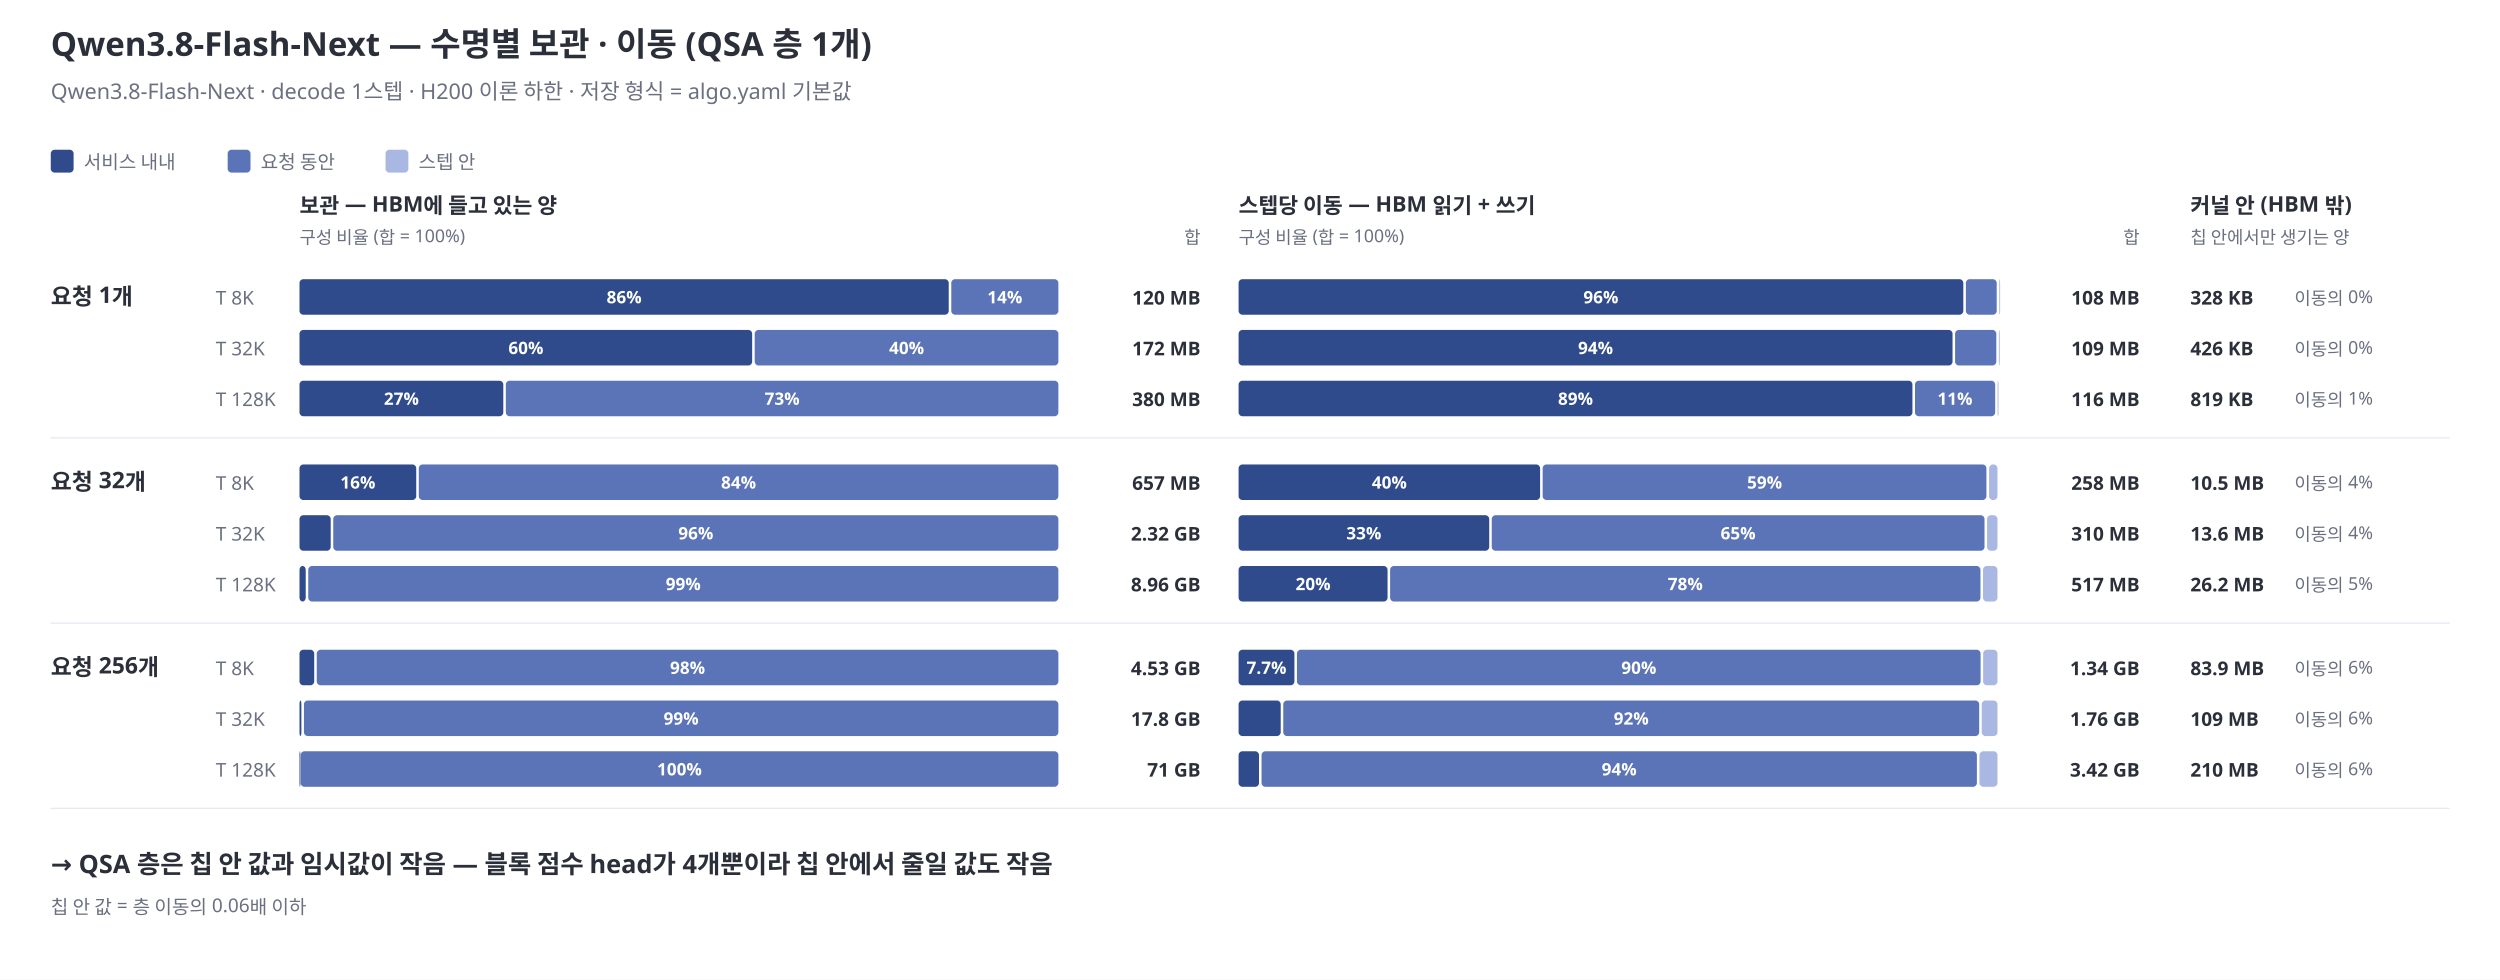
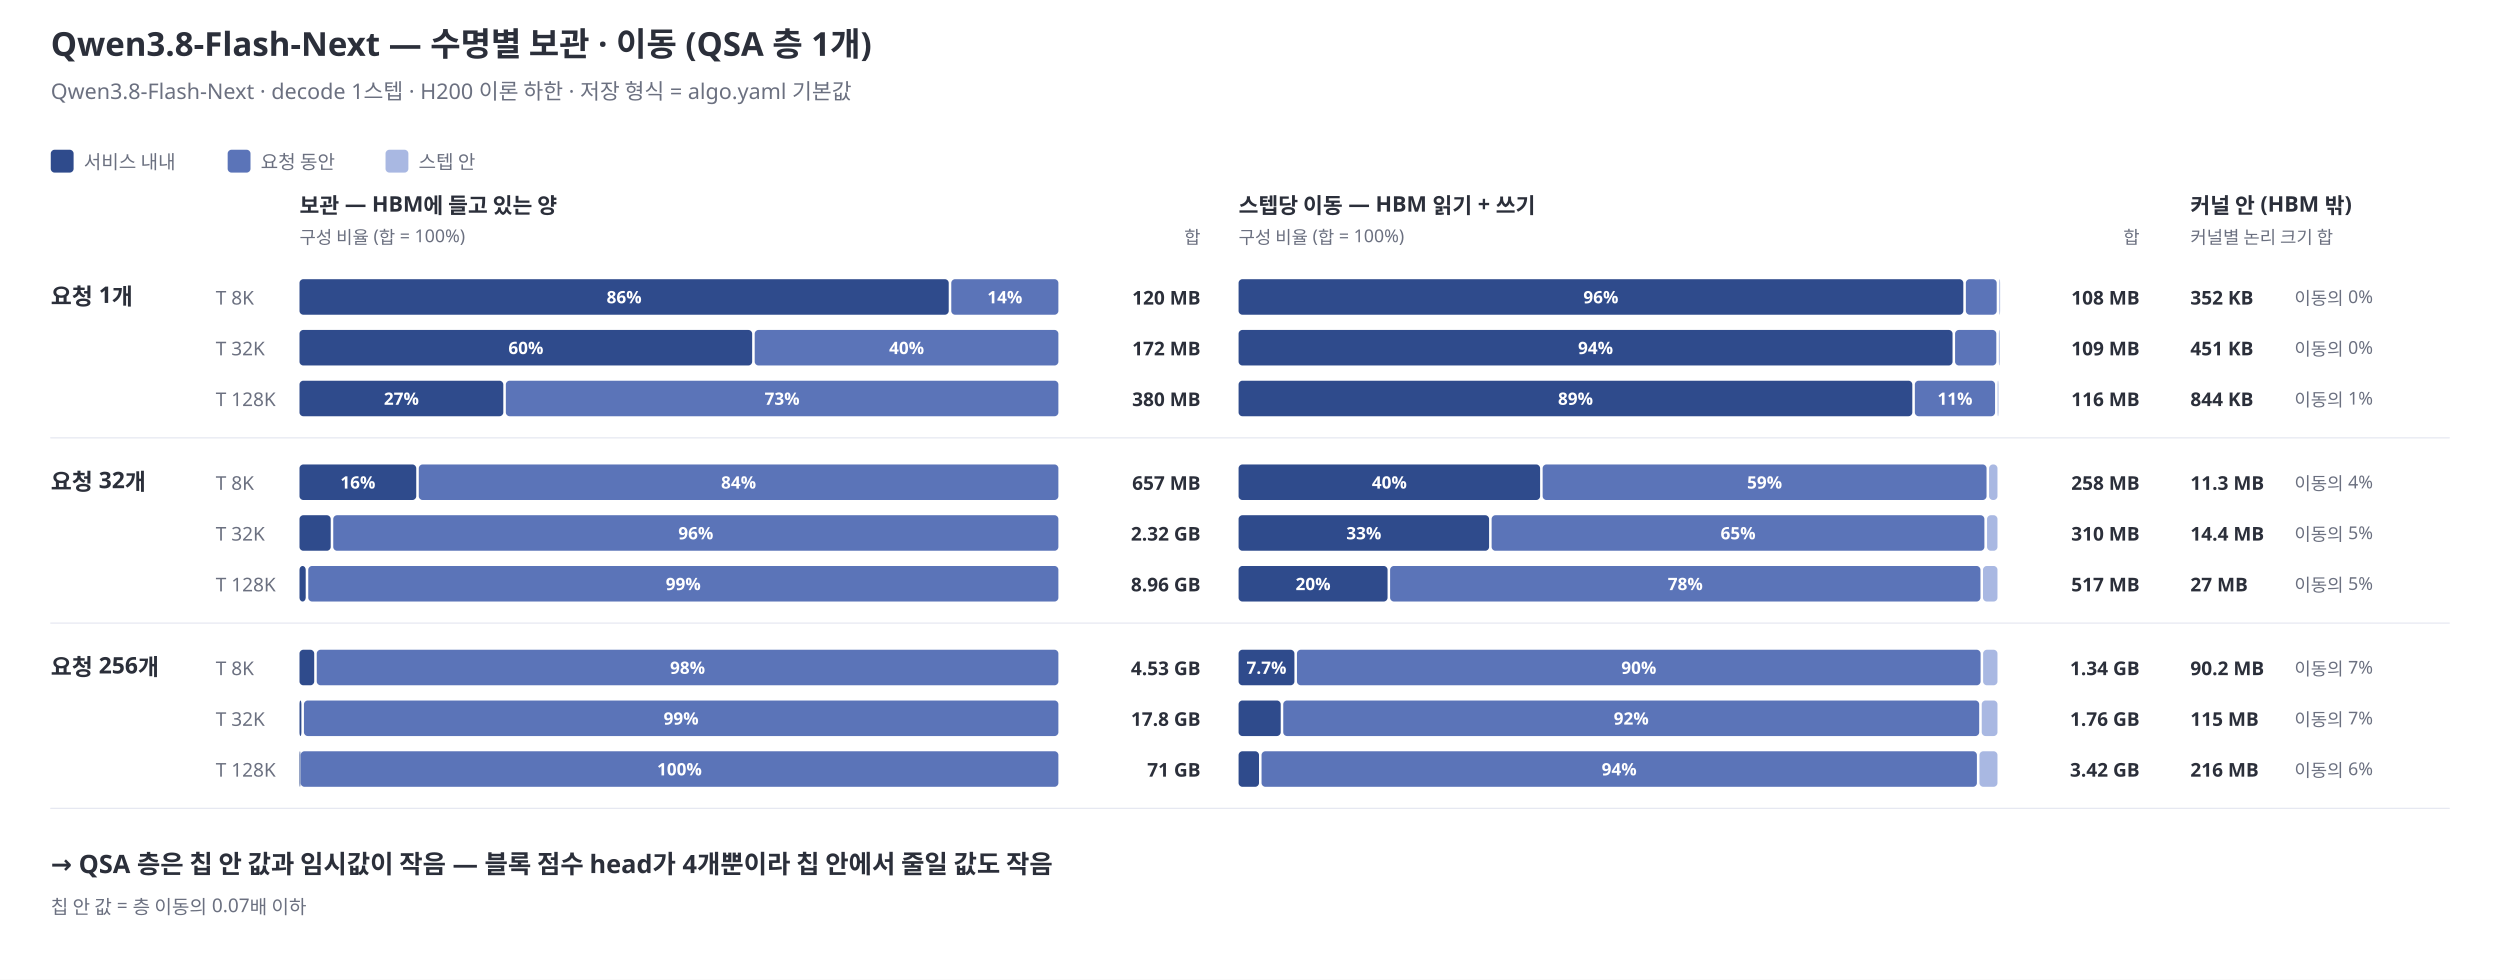
<svg xmlns="http://www.w3.org/2000/svg" viewBox="0 0 1970 772" width="1970" height="772">
  <rect width="100%" height="100%" fill="#ffffff" />
  <text x="40.0" y="44.0" font-family="'Noto Sans KR','Malgun Gothic',sans-serif" font-size="26" text-anchor="start" font-weight="700" fill="#2b2f3a">Qwen3.8-Flash-Next — 수명별 보관 · 이동 (QSA 층 1개)</text>
  <text x="40.0" y="78.0" font-family="'Noto Sans KR','Malgun Gothic',sans-serif" font-size="17" text-anchor="start" font-weight="400" fill="#6b7080">Qwen3.8-Flash-Next · decode 1스텝 · H200 이론 하한 · 저장 형식 = algo.yaml 기본값</text>
  <rect x="40.0" y="118.0" width="18.0" height="18.0" rx="3" fill="#2f4b8c" stroke="none" stroke-width="1" />
  <text x="66.0" y="133.0" font-family="'Noto Sans KR','Malgun Gothic',sans-serif" font-size="15" text-anchor="start" font-weight="400" fill="#6b7080">서비스 내내</text>
  <rect x="179.4" y="118.0" width="18.0" height="18.0" rx="3" fill="#5b74b8" stroke="none" stroke-width="1" />
  <text x="205.4" y="133.0" font-family="'Noto Sans KR','Malgun Gothic',sans-serif" font-size="15" text-anchor="start" font-weight="400" fill="#6b7080">요청 동안</text>
  <rect x="303.8" y="118.0" width="18.0" height="18.0" rx="3" fill="#a9b8e2" stroke="none" stroke-width="1" />
  <text x="329.8" y="133.0" font-family="'Noto Sans KR','Malgun Gothic',sans-serif" font-size="15" text-anchor="start" font-weight="400" fill="#6b7080">스텝 안</text>
  <text x="236.0" y="168.0" font-family="'Noto Sans KR','Malgun Gothic',sans-serif" font-size="17" text-anchor="start" font-weight="700" fill="#2b2f3a">보관 — HBM에 들고 있는 양</text>
  <text x="236.0" y="192.0" font-family="'Noto Sans KR','Malgun Gothic',sans-serif" font-size="14" text-anchor="start" font-weight="400" fill="#6b7080">구성 비율 (합 = 100%)</text>
  <text x="976.0" y="168.0" font-family="'Noto Sans KR','Malgun Gothic',sans-serif" font-size="17" text-anchor="start" font-weight="700" fill="#2b2f3a">스텝당 이동 — HBM 읽기 + 쓰기</text>
  <text x="976.0" y="192.0" font-family="'Noto Sans KR','Malgun Gothic',sans-serif" font-size="14" text-anchor="start" font-weight="400" fill="#6b7080">구성 비율 (합 = 100%)</text>
  <text x="946.0" y="192.0" font-family="'Noto Sans KR','Malgun Gothic',sans-serif" font-size="14" text-anchor="end" font-weight="400" fill="#6b7080">합</text>
  <text x="1686.0" y="192.0" font-family="'Noto Sans KR','Malgun Gothic',sans-serif" font-size="14" text-anchor="end" font-weight="400" fill="#6b7080">합</text>
  <text x="1726.0" y="168.0" font-family="'Noto Sans KR','Malgun Gothic',sans-serif" font-size="17" text-anchor="start" font-weight="700" fill="#2b2f3a">커널 안 (HBM 밖)</text>
-   <text x="1726.0" y="192.0" font-family="'Noto Sans KR','Malgun Gothic',sans-serif" font-size="14" text-anchor="start" font-weight="400" fill="#6b7080">칩 안에서만 생기는 양</text>
+   <text x="1726.0" y="192.0" font-family="'Noto Sans KR','Malgun Gothic',sans-serif" font-size="14" text-anchor="start" font-weight="400" fill="#6b7080">커널별 논리 크기 합</text>
  <text x="40.0" y="240.0" font-family="'Noto Sans KR','Malgun Gothic',sans-serif" font-size="18" text-anchor="start" font-weight="700" fill="#2b2f3a">요청 1개</text>
  <rect x="236.0" y="220.0" width="511.6" height="28.0" rx="3" fill="#2f4b8c" stroke="none" stroke-width="1" />
  <text x="491.8" y="239.0" font-family="'Noto Sans KR','Malgun Gothic',sans-serif" font-size="13.5" text-anchor="middle" font-weight="700" fill="#ffffff">86%</text>
  <rect x="749.6" y="220.0" width="84.4" height="28.0" rx="3" fill="#5b74b8" stroke="none" stroke-width="1" />
  <text x="791.8" y="239.0" font-family="'Noto Sans KR','Malgun Gothic',sans-serif" font-size="13.5" text-anchor="middle" font-weight="700" fill="#ffffff">14%</text>
  <text x="946.0" y="240.0" font-family="'Noto Sans KR','Malgun Gothic',sans-serif" font-size="15" text-anchor="end" font-weight="700" fill="#2b2f3a">120 MB</text>
  <rect x="976.0" y="220.0" width="571.1" height="28.0" rx="3" fill="#2f4b8c" stroke="none" stroke-width="1" />
  <text x="1261.5" y="239.0" font-family="'Noto Sans KR','Malgun Gothic',sans-serif" font-size="13.5" text-anchor="middle" font-weight="700" fill="#ffffff">96%</text>
  <rect x="1549.1" y="220.0" width="24.3" height="28.0" rx="3" fill="#5b74b8" stroke="none" stroke-width="1" />
  <rect x="1575.4" y="220.0" width="0.7" height="28.0" rx="3" fill="#a9b8e2" stroke="none" stroke-width="1" />
  <text x="1686.0" y="240.0" font-family="'Noto Sans KR','Malgun Gothic',sans-serif" font-size="15" text-anchor="end" font-weight="700" fill="#2b2f3a">108 MB</text>
  <text x="170.0" y="240.0" font-family="'Noto Sans KR','Malgun Gothic',sans-serif" font-size="15" text-anchor="start" font-weight="400" fill="#6b7080">T 8K</text>
-   <text x="1726.0" y="240.0" font-family="'Noto Sans KR','Malgun Gothic',sans-serif" font-size="15" text-anchor="start" font-weight="700" fill="#2b2f3a">328 KB</text>
+   <text x="1726.0" y="240.0" font-family="'Noto Sans KR','Malgun Gothic',sans-serif" font-size="15" text-anchor="start" font-weight="700" fill="#2b2f3a">352 KB</text>
  <text x="1808.0" y="240.0" font-family="'Noto Sans KR','Malgun Gothic',sans-serif" font-size="14" text-anchor="start" font-weight="400" fill="#6b7080">이동의 0%</text>
  <rect x="236.0" y="260.0" width="356.7" height="28.0" rx="3" fill="#2f4b8c" stroke="none" stroke-width="1" />
  <text x="414.4" y="279.0" font-family="'Noto Sans KR','Malgun Gothic',sans-serif" font-size="13.5" text-anchor="middle" font-weight="700" fill="#ffffff">60%</text>
  <rect x="594.7" y="260.0" width="239.3" height="28.0" rx="3" fill="#5b74b8" stroke="none" stroke-width="1" />
  <text x="714.4" y="279.0" font-family="'Noto Sans KR','Malgun Gothic',sans-serif" font-size="13.5" text-anchor="middle" font-weight="700" fill="#ffffff">40%</text>
  <text x="946.0" y="280.0" font-family="'Noto Sans KR','Malgun Gothic',sans-serif" font-size="15" text-anchor="end" font-weight="700" fill="#2b2f3a">172 MB</text>
  <rect x="976.0" y="260.0" width="562.6" height="28.0" rx="3" fill="#2f4b8c" stroke="none" stroke-width="1" />
  <text x="1257.3" y="279.0" font-family="'Noto Sans KR','Malgun Gothic',sans-serif" font-size="13.5" text-anchor="middle" font-weight="700" fill="#ffffff">94%</text>
  <rect x="1540.6" y="260.0" width="32.5" height="28.0" rx="3" fill="#5b74b8" stroke="none" stroke-width="1" />
  <rect x="1575.1" y="260.0" width="0.7" height="28.0" rx="3" fill="#a9b8e2" stroke="none" stroke-width="1" />
  <text x="1686.0" y="280.0" font-family="'Noto Sans KR','Malgun Gothic',sans-serif" font-size="15" text-anchor="end" font-weight="700" fill="#2b2f3a">109 MB</text>
  <text x="170.0" y="280.0" font-family="'Noto Sans KR','Malgun Gothic',sans-serif" font-size="15" text-anchor="start" font-weight="400" fill="#6b7080">T 32K</text>
-   <text x="1726.0" y="280.0" font-family="'Noto Sans KR','Malgun Gothic',sans-serif" font-size="15" text-anchor="start" font-weight="700" fill="#2b2f3a">426 KB</text>
+   <text x="1726.0" y="280.0" font-family="'Noto Sans KR','Malgun Gothic',sans-serif" font-size="15" text-anchor="start" font-weight="700" fill="#2b2f3a">451 KB</text>
  <text x="1808.0" y="280.0" font-family="'Noto Sans KR','Malgun Gothic',sans-serif" font-size="14" text-anchor="start" font-weight="400" fill="#6b7080">이동의 0%</text>
  <rect x="236.0" y="300.0" width="160.6" height="28.0" rx="3" fill="#2f4b8c" stroke="none" stroke-width="1" />
  <text x="316.3" y="319.0" font-family="'Noto Sans KR','Malgun Gothic',sans-serif" font-size="13.5" text-anchor="middle" font-weight="700" fill="#ffffff">27%</text>
  <rect x="398.6" y="300.0" width="435.4" height="28.0" rx="3" fill="#5b74b8" stroke="none" stroke-width="1" />
  <text x="616.3" y="319.0" font-family="'Noto Sans KR','Malgun Gothic',sans-serif" font-size="13.5" text-anchor="middle" font-weight="700" fill="#ffffff">73%</text>
  <text x="946.0" y="320.0" font-family="'Noto Sans KR','Malgun Gothic',sans-serif" font-size="15" text-anchor="end" font-weight="700" fill="#2b2f3a">380 MB</text>
-   <rect x="976.0" y="300.0" width="531.0" height="28.0" rx="3" fill="#2f4b8c" stroke="none" stroke-width="1" />
+   <rect x="976.0" y="300.0" width="530.9" height="28.0" rx="3" fill="#2f4b8c" stroke="none" stroke-width="1" />
  <text x="1241.5" y="319.0" font-family="'Noto Sans KR','Malgun Gothic',sans-serif" font-size="13.5" text-anchor="middle" font-weight="700" fill="#ffffff">89%</text>
-   <rect x="1509.0" y="300.0" width="63.2" height="28.0" rx="3" fill="#5b74b8" stroke="none" stroke-width="1" />
+   <rect x="1508.9" y="300.0" width="63.2" height="28.0" rx="3" fill="#5b74b8" stroke="none" stroke-width="1" />
  <text x="1540.5" y="319.0" font-family="'Noto Sans KR','Malgun Gothic',sans-serif" font-size="13.5" text-anchor="middle" font-weight="700" fill="#ffffff">11%</text>
  <rect x="1574.1" y="300.0" width="0.7" height="28.0" rx="3" fill="#a9b8e2" stroke="none" stroke-width="1" />
  <text x="1686.0" y="320.0" font-family="'Noto Sans KR','Malgun Gothic',sans-serif" font-size="15" text-anchor="end" font-weight="700" fill="#2b2f3a">116 MB</text>
  <text x="170.0" y="320.0" font-family="'Noto Sans KR','Malgun Gothic',sans-serif" font-size="15" text-anchor="start" font-weight="400" fill="#6b7080">T 128K</text>
-   <text x="1726.0" y="320.0" font-family="'Noto Sans KR','Malgun Gothic',sans-serif" font-size="15" text-anchor="start" font-weight="700" fill="#2b2f3a">819 KB</text>
+   <text x="1726.0" y="320.0" font-family="'Noto Sans KR','Malgun Gothic',sans-serif" font-size="15" text-anchor="start" font-weight="700" fill="#2b2f3a">844 KB</text>
  <text x="1808.0" y="320.0" font-family="'Noto Sans KR','Malgun Gothic',sans-serif" font-size="14" text-anchor="start" font-weight="400" fill="#6b7080">이동의 1%</text>
  <line x1="40.0" y1="345.0" x2="1930.0" y2="345.0" stroke="#e6e8f1" stroke-width="1" stroke-linecap="round" />
  <text x="40.0" y="386.0" font-family="'Noto Sans KR','Malgun Gothic',sans-serif" font-size="18" text-anchor="start" font-weight="700" fill="#2b2f3a">요청 32개</text>
  <rect x="236.0" y="366.0" width="92.0" height="28.0" rx="3" fill="#2f4b8c" stroke="none" stroke-width="1" />
  <text x="282.0" y="385.0" font-family="'Noto Sans KR','Malgun Gothic',sans-serif" font-size="13.5" text-anchor="middle" font-weight="700" fill="#ffffff">16%</text>
  <rect x="330.0" y="366.0" width="504.0" height="28.0" rx="3" fill="#5b74b8" stroke="none" stroke-width="1" />
  <text x="582.0" y="385.0" font-family="'Noto Sans KR','Malgun Gothic',sans-serif" font-size="13.5" text-anchor="middle" font-weight="700" fill="#ffffff">84%</text>
  <text x="946.0" y="386.0" font-family="'Noto Sans KR','Malgun Gothic',sans-serif" font-size="15" text-anchor="end" font-weight="700" fill="#2b2f3a">657 MB</text>
  <rect x="976.0" y="366.0" width="237.6" height="28.0" rx="3" fill="#2f4b8c" stroke="none" stroke-width="1" />
  <text x="1094.8" y="385.0" font-family="'Noto Sans KR','Malgun Gothic',sans-serif" font-size="13.5" text-anchor="middle" font-weight="700" fill="#ffffff">40%</text>
-   <rect x="1215.6" y="366.0" width="349.7" height="28.0" rx="3" fill="#5b74b8" stroke="none" stroke-width="1" />
+   <rect x="1215.6" y="366.0" width="349.8" height="28.0" rx="3" fill="#5b74b8" stroke="none" stroke-width="1" />
  <text x="1390.5" y="385.0" font-family="'Noto Sans KR','Malgun Gothic',sans-serif" font-size="13.5" text-anchor="middle" font-weight="700" fill="#ffffff">59%</text>
  <rect x="1567.4" y="366.0" width="6.6" height="28.0" rx="3" fill="#a9b8e2" stroke="none" stroke-width="1" />
  <text x="1686.0" y="386.0" font-family="'Noto Sans KR','Malgun Gothic',sans-serif" font-size="15" text-anchor="end" font-weight="700" fill="#2b2f3a">258 MB</text>
  <text x="170.0" y="386.0" font-family="'Noto Sans KR','Malgun Gothic',sans-serif" font-size="15" text-anchor="start" font-weight="400" fill="#6b7080">T 8K</text>
-   <text x="1726.0" y="386.0" font-family="'Noto Sans KR','Malgun Gothic',sans-serif" font-size="15" text-anchor="start" font-weight="700" fill="#2b2f3a">10.5 MB</text>
+   <text x="1726.0" y="386.0" font-family="'Noto Sans KR','Malgun Gothic',sans-serif" font-size="15" text-anchor="start" font-weight="700" fill="#2b2f3a">11.3 MB</text>
  <text x="1808.0" y="386.0" font-family="'Noto Sans KR','Malgun Gothic',sans-serif" font-size="14" text-anchor="start" font-weight="400" fill="#6b7080">이동의 4%</text>
  <rect x="236.0" y="406.0" width="24.6" height="28.0" rx="3" fill="#2f4b8c" stroke="none" stroke-width="1" />
  <rect x="262.6" y="406.0" width="571.4" height="28.0" rx="3" fill="#5b74b8" stroke="none" stroke-width="1" />
  <text x="548.3" y="425.0" font-family="'Noto Sans KR','Malgun Gothic',sans-serif" font-size="13.5" text-anchor="middle" font-weight="700" fill="#ffffff">96%</text>
  <text x="946.0" y="426.0" font-family="'Noto Sans KR','Malgun Gothic',sans-serif" font-size="15" text-anchor="end" font-weight="700" fill="#2b2f3a">2.32 GB</text>
-   <rect x="976.0" y="406.0" width="197.5" height="28.0" rx="3" fill="#2f4b8c" stroke="none" stroke-width="1" />
+   <rect x="976.0" y="406.0" width="197.4" height="28.0" rx="3" fill="#2f4b8c" stroke="none" stroke-width="1" />
  <text x="1074.7" y="425.0" font-family="'Noto Sans KR','Malgun Gothic',sans-serif" font-size="13.5" text-anchor="middle" font-weight="700" fill="#ffffff">33%</text>
-   <rect x="1175.5" y="406.0" width="388.3" height="28.0" rx="3" fill="#5b74b8" stroke="none" stroke-width="1" />
+   <rect x="1175.4" y="406.0" width="388.3" height="28.0" rx="3" fill="#5b74b8" stroke="none" stroke-width="1" />
  <text x="1369.6" y="425.0" font-family="'Noto Sans KR','Malgun Gothic',sans-serif" font-size="13.5" text-anchor="middle" font-weight="700" fill="#ffffff">65%</text>
  <rect x="1565.8" y="406.0" width="8.2" height="28.0" rx="3" fill="#a9b8e2" stroke="none" stroke-width="1" />
  <text x="1686.0" y="426.0" font-family="'Noto Sans KR','Malgun Gothic',sans-serif" font-size="15" text-anchor="end" font-weight="700" fill="#2b2f3a">310 MB</text>
  <text x="170.0" y="426.0" font-family="'Noto Sans KR','Malgun Gothic',sans-serif" font-size="15" text-anchor="start" font-weight="400" fill="#6b7080">T 32K</text>
-   <text x="1726.0" y="426.0" font-family="'Noto Sans KR','Malgun Gothic',sans-serif" font-size="15" text-anchor="start" font-weight="700" fill="#2b2f3a">13.6 MB</text>
-   <text x="1808.0" y="426.0" font-family="'Noto Sans KR','Malgun Gothic',sans-serif" font-size="14" text-anchor="start" font-weight="400" fill="#6b7080">이동의 4%</text>
+   <text x="1726.0" y="426.0" font-family="'Noto Sans KR','Malgun Gothic',sans-serif" font-size="15" text-anchor="start" font-weight="700" fill="#2b2f3a">14.4 MB</text>
+   <text x="1808.0" y="426.0" font-family="'Noto Sans KR','Malgun Gothic',sans-serif" font-size="14" text-anchor="start" font-weight="400" fill="#6b7080">이동의 5%</text>
  <rect x="236.0" y="446.0" width="4.9" height="28.0" rx="3" fill="#2f4b8c" stroke="none" stroke-width="1" />
  <rect x="242.9" y="446.0" width="591.1" height="28.0" rx="3" fill="#5b74b8" stroke="none" stroke-width="1" />
  <text x="538.4" y="465.0" font-family="'Noto Sans KR','Malgun Gothic',sans-serif" font-size="13.5" text-anchor="middle" font-weight="700" fill="#ffffff">99%</text>
  <text x="946.0" y="466.0" font-family="'Noto Sans KR','Malgun Gothic',sans-serif" font-size="15" text-anchor="end" font-weight="700" fill="#2b2f3a">8.96 GB</text>
  <rect x="976.0" y="446.0" width="117.4" height="28.0" rx="3" fill="#2f4b8c" stroke="none" stroke-width="1" />
  <text x="1034.7" y="465.0" font-family="'Noto Sans KR','Malgun Gothic',sans-serif" font-size="13.5" text-anchor="middle" font-weight="700" fill="#ffffff">20%</text>
  <rect x="1095.4" y="446.0" width="465.2" height="28.0" rx="3" fill="#5b74b8" stroke="none" stroke-width="1" />
  <text x="1328.0" y="465.0" font-family="'Noto Sans KR','Malgun Gothic',sans-serif" font-size="13.5" text-anchor="middle" font-weight="700" fill="#ffffff">78%</text>
  <rect x="1562.6" y="446.0" width="11.4" height="28.0" rx="3" fill="#a9b8e2" stroke="none" stroke-width="1" />
  <text x="1686.0" y="466.0" font-family="'Noto Sans KR','Malgun Gothic',sans-serif" font-size="15" text-anchor="end" font-weight="700" fill="#2b2f3a">517 MB</text>
  <text x="170.0" y="466.0" font-family="'Noto Sans KR','Malgun Gothic',sans-serif" font-size="15" text-anchor="start" font-weight="400" fill="#6b7080">T 128K</text>
-   <text x="1726.0" y="466.0" font-family="'Noto Sans KR','Malgun Gothic',sans-serif" font-size="15" text-anchor="start" font-weight="700" fill="#2b2f3a">26.2 MB</text>
+   <text x="1726.0" y="466.0" font-family="'Noto Sans KR','Malgun Gothic',sans-serif" font-size="15" text-anchor="start" font-weight="700" fill="#2b2f3a">27 MB</text>
  <text x="1808.0" y="466.0" font-family="'Noto Sans KR','Malgun Gothic',sans-serif" font-size="14" text-anchor="start" font-weight="400" fill="#6b7080">이동의 5%</text>
  <line x1="40.0" y1="491.0" x2="1930.0" y2="491.0" stroke="#e6e8f1" stroke-width="1" stroke-linecap="round" />
  <text x="40.0" y="532.0" font-family="'Noto Sans KR','Malgun Gothic',sans-serif" font-size="18" text-anchor="start" font-weight="700" fill="#2b2f3a">요청 256개</text>
  <rect x="236.0" y="512.0" width="11.6" height="28.0" rx="3" fill="#2f4b8c" stroke="none" stroke-width="1" />
  <rect x="249.6" y="512.0" width="584.4" height="28.0" rx="3" fill="#5b74b8" stroke="none" stroke-width="1" />
  <text x="541.8" y="531.0" font-family="'Noto Sans KR','Malgun Gothic',sans-serif" font-size="13.5" text-anchor="middle" font-weight="700" fill="#ffffff">98%</text>
  <text x="946.0" y="532.0" font-family="'Noto Sans KR','Malgun Gothic',sans-serif" font-size="15" text-anchor="end" font-weight="700" fill="#2b2f3a">4.53 GB</text>
  <rect x="976.0" y="512.0" width="44.0" height="28.0" rx="3" fill="#2f4b8c" stroke="none" stroke-width="1" />
  <text x="998.0" y="531.0" font-family="'Noto Sans KR','Malgun Gothic',sans-serif" font-size="13.5" text-anchor="middle" font-weight="700" fill="#ffffff">7.7%</text>
  <rect x="1022.0" y="512.0" width="538.7" height="28.0" rx="3" fill="#5b74b8" stroke="none" stroke-width="1" />
  <text x="1291.4" y="531.0" font-family="'Noto Sans KR','Malgun Gothic',sans-serif" font-size="13.5" text-anchor="middle" font-weight="700" fill="#ffffff">90%</text>
  <rect x="1562.7" y="512.0" width="11.3" height="28.0" rx="3" fill="#a9b8e2" stroke="none" stroke-width="1" />
  <text x="1686.0" y="532.0" font-family="'Noto Sans KR','Malgun Gothic',sans-serif" font-size="15" text-anchor="end" font-weight="700" fill="#2b2f3a">1.34 GB</text>
  <text x="170.0" y="532.0" font-family="'Noto Sans KR','Malgun Gothic',sans-serif" font-size="15" text-anchor="start" font-weight="400" fill="#6b7080">T 8K</text>
-   <text x="1726.0" y="532.0" font-family="'Noto Sans KR','Malgun Gothic',sans-serif" font-size="15" text-anchor="start" font-weight="700" fill="#2b2f3a">83.9 MB</text>
-   <text x="1808.0" y="532.0" font-family="'Noto Sans KR','Malgun Gothic',sans-serif" font-size="14" text-anchor="start" font-weight="400" fill="#6b7080">이동의 6%</text>
+   <text x="1726.0" y="532.0" font-family="'Noto Sans KR','Malgun Gothic',sans-serif" font-size="15" text-anchor="start" font-weight="700" fill="#2b2f3a">90.2 MB</text>
+   <text x="1808.0" y="532.0" font-family="'Noto Sans KR','Malgun Gothic',sans-serif" font-size="14" text-anchor="start" font-weight="400" fill="#6b7080">이동의 7%</text>
  <rect x="236.0" y="552.0" width="1.5" height="28.0" rx="3" fill="#2f4b8c" stroke="none" stroke-width="1" />
  <rect x="239.5" y="552.0" width="594.5" height="28.0" rx="3" fill="#5b74b8" stroke="none" stroke-width="1" />
  <text x="536.7" y="571.0" font-family="'Noto Sans KR','Malgun Gothic',sans-serif" font-size="13.5" text-anchor="middle" font-weight="700" fill="#ffffff">99%</text>
  <text x="946.0" y="572.0" font-family="'Noto Sans KR','Malgun Gothic',sans-serif" font-size="15" text-anchor="end" font-weight="700" fill="#2b2f3a">17.8 GB</text>
  <rect x="976.0" y="552.0" width="33.2" height="28.0" rx="3" fill="#2f4b8c" stroke="none" stroke-width="1" />
  <rect x="1011.2" y="552.0" width="548.4" height="28.0" rx="3" fill="#5b74b8" stroke="none" stroke-width="1" />
  <text x="1285.4" y="571.0" font-family="'Noto Sans KR','Malgun Gothic',sans-serif" font-size="13.5" text-anchor="middle" font-weight="700" fill="#ffffff">92%</text>
  <rect x="1561.6" y="552.0" width="12.4" height="28.0" rx="3" fill="#a9b8e2" stroke="none" stroke-width="1" />
  <text x="1686.0" y="572.0" font-family="'Noto Sans KR','Malgun Gothic',sans-serif" font-size="15" text-anchor="end" font-weight="700" fill="#2b2f3a">1.76 GB</text>
  <text x="170.0" y="572.0" font-family="'Noto Sans KR','Malgun Gothic',sans-serif" font-size="15" text-anchor="start" font-weight="400" fill="#6b7080">T 32K</text>
-   <text x="1726.0" y="572.0" font-family="'Noto Sans KR','Malgun Gothic',sans-serif" font-size="15" text-anchor="start" font-weight="700" fill="#2b2f3a">109 MB</text>
-   <text x="1808.0" y="572.0" font-family="'Noto Sans KR','Malgun Gothic',sans-serif" font-size="14" text-anchor="start" font-weight="400" fill="#6b7080">이동의 6%</text>
+   <text x="1726.0" y="572.0" font-family="'Noto Sans KR','Malgun Gothic',sans-serif" font-size="15" text-anchor="start" font-weight="700" fill="#2b2f3a">115 MB</text>
+   <text x="1808.0" y="572.0" font-family="'Noto Sans KR','Malgun Gothic',sans-serif" font-size="14" text-anchor="start" font-weight="400" fill="#6b7080">이동의 7%</text>
  <rect x="236.0" y="592.0" width="0.7" height="28.0" rx="3" fill="#2f4b8c" stroke="none" stroke-width="1" />
  <rect x="236.9" y="592.0" width="597.1" height="28.0" rx="3" fill="#5b74b8" stroke="none" stroke-width="1" />
  <text x="535.4" y="611.0" font-family="'Noto Sans KR','Malgun Gothic',sans-serif" font-size="13.5" text-anchor="middle" font-weight="700" fill="#ffffff">100%</text>
  <text x="946.0" y="612.0" font-family="'Noto Sans KR','Malgun Gothic',sans-serif" font-size="15" text-anchor="end" font-weight="700" fill="#2b2f3a">71 GB</text>
  <rect x="976.0" y="592.0" width="16.1" height="28.0" rx="3" fill="#2f4b8c" stroke="none" stroke-width="1" />
  <rect x="994.1" y="592.0" width="563.7" height="28.0" rx="3" fill="#5b74b8" stroke="none" stroke-width="1" />
  <text x="1275.9" y="611.0" font-family="'Noto Sans KR','Malgun Gothic',sans-serif" font-size="13.5" text-anchor="middle" font-weight="700" fill="#ffffff">94%</text>
  <rect x="1559.8" y="592.0" width="14.2" height="28.0" rx="3" fill="#a9b8e2" stroke="none" stroke-width="1" />
  <text x="1686.0" y="612.0" font-family="'Noto Sans KR','Malgun Gothic',sans-serif" font-size="15" text-anchor="end" font-weight="700" fill="#2b2f3a">3.42 GB</text>
  <text x="170.0" y="612.0" font-family="'Noto Sans KR','Malgun Gothic',sans-serif" font-size="15" text-anchor="start" font-weight="400" fill="#6b7080">T 128K</text>
-   <text x="1726.0" y="612.0" font-family="'Noto Sans KR','Malgun Gothic',sans-serif" font-size="15" text-anchor="start" font-weight="700" fill="#2b2f3a">210 MB</text>
+   <text x="1726.0" y="612.0" font-family="'Noto Sans KR','Malgun Gothic',sans-serif" font-size="15" text-anchor="start" font-weight="700" fill="#2b2f3a">216 MB</text>
  <text x="1808.0" y="612.0" font-family="'Noto Sans KR','Malgun Gothic',sans-serif" font-size="14" text-anchor="start" font-weight="400" fill="#6b7080">이동의 6%</text>
  <line x1="40.0" y1="637.0" x2="1930.0" y2="637.0" stroke="#e6e8f1" stroke-width="1" stroke-linecap="round" />
  <text x="40.0" y="688.0" font-family="'Noto Sans KR','Malgun Gothic',sans-serif" font-size="20" text-anchor="start" font-weight="700" fill="#2b2f3a">→ QSA 층은 칩 안 값과 임시값이 작음 — 블록 점수 head가 4개뿐이라 칩 안에서 줄일 값도 작음</text>
-   <text x="40.0" y="720.0" font-family="'Noto Sans KR','Malgun Gothic',sans-serif" font-size="15" text-anchor="start" font-weight="400" fill="#6b7080">칩 안 값 = 층 이동의 0.06배 이하</text>
+   <text x="40.0" y="720.0" font-family="'Noto Sans KR','Malgun Gothic',sans-serif" font-size="15" text-anchor="start" font-weight="400" fill="#6b7080">칩 안 값 = 층 이동의 0.07배 이하</text>
</svg>
